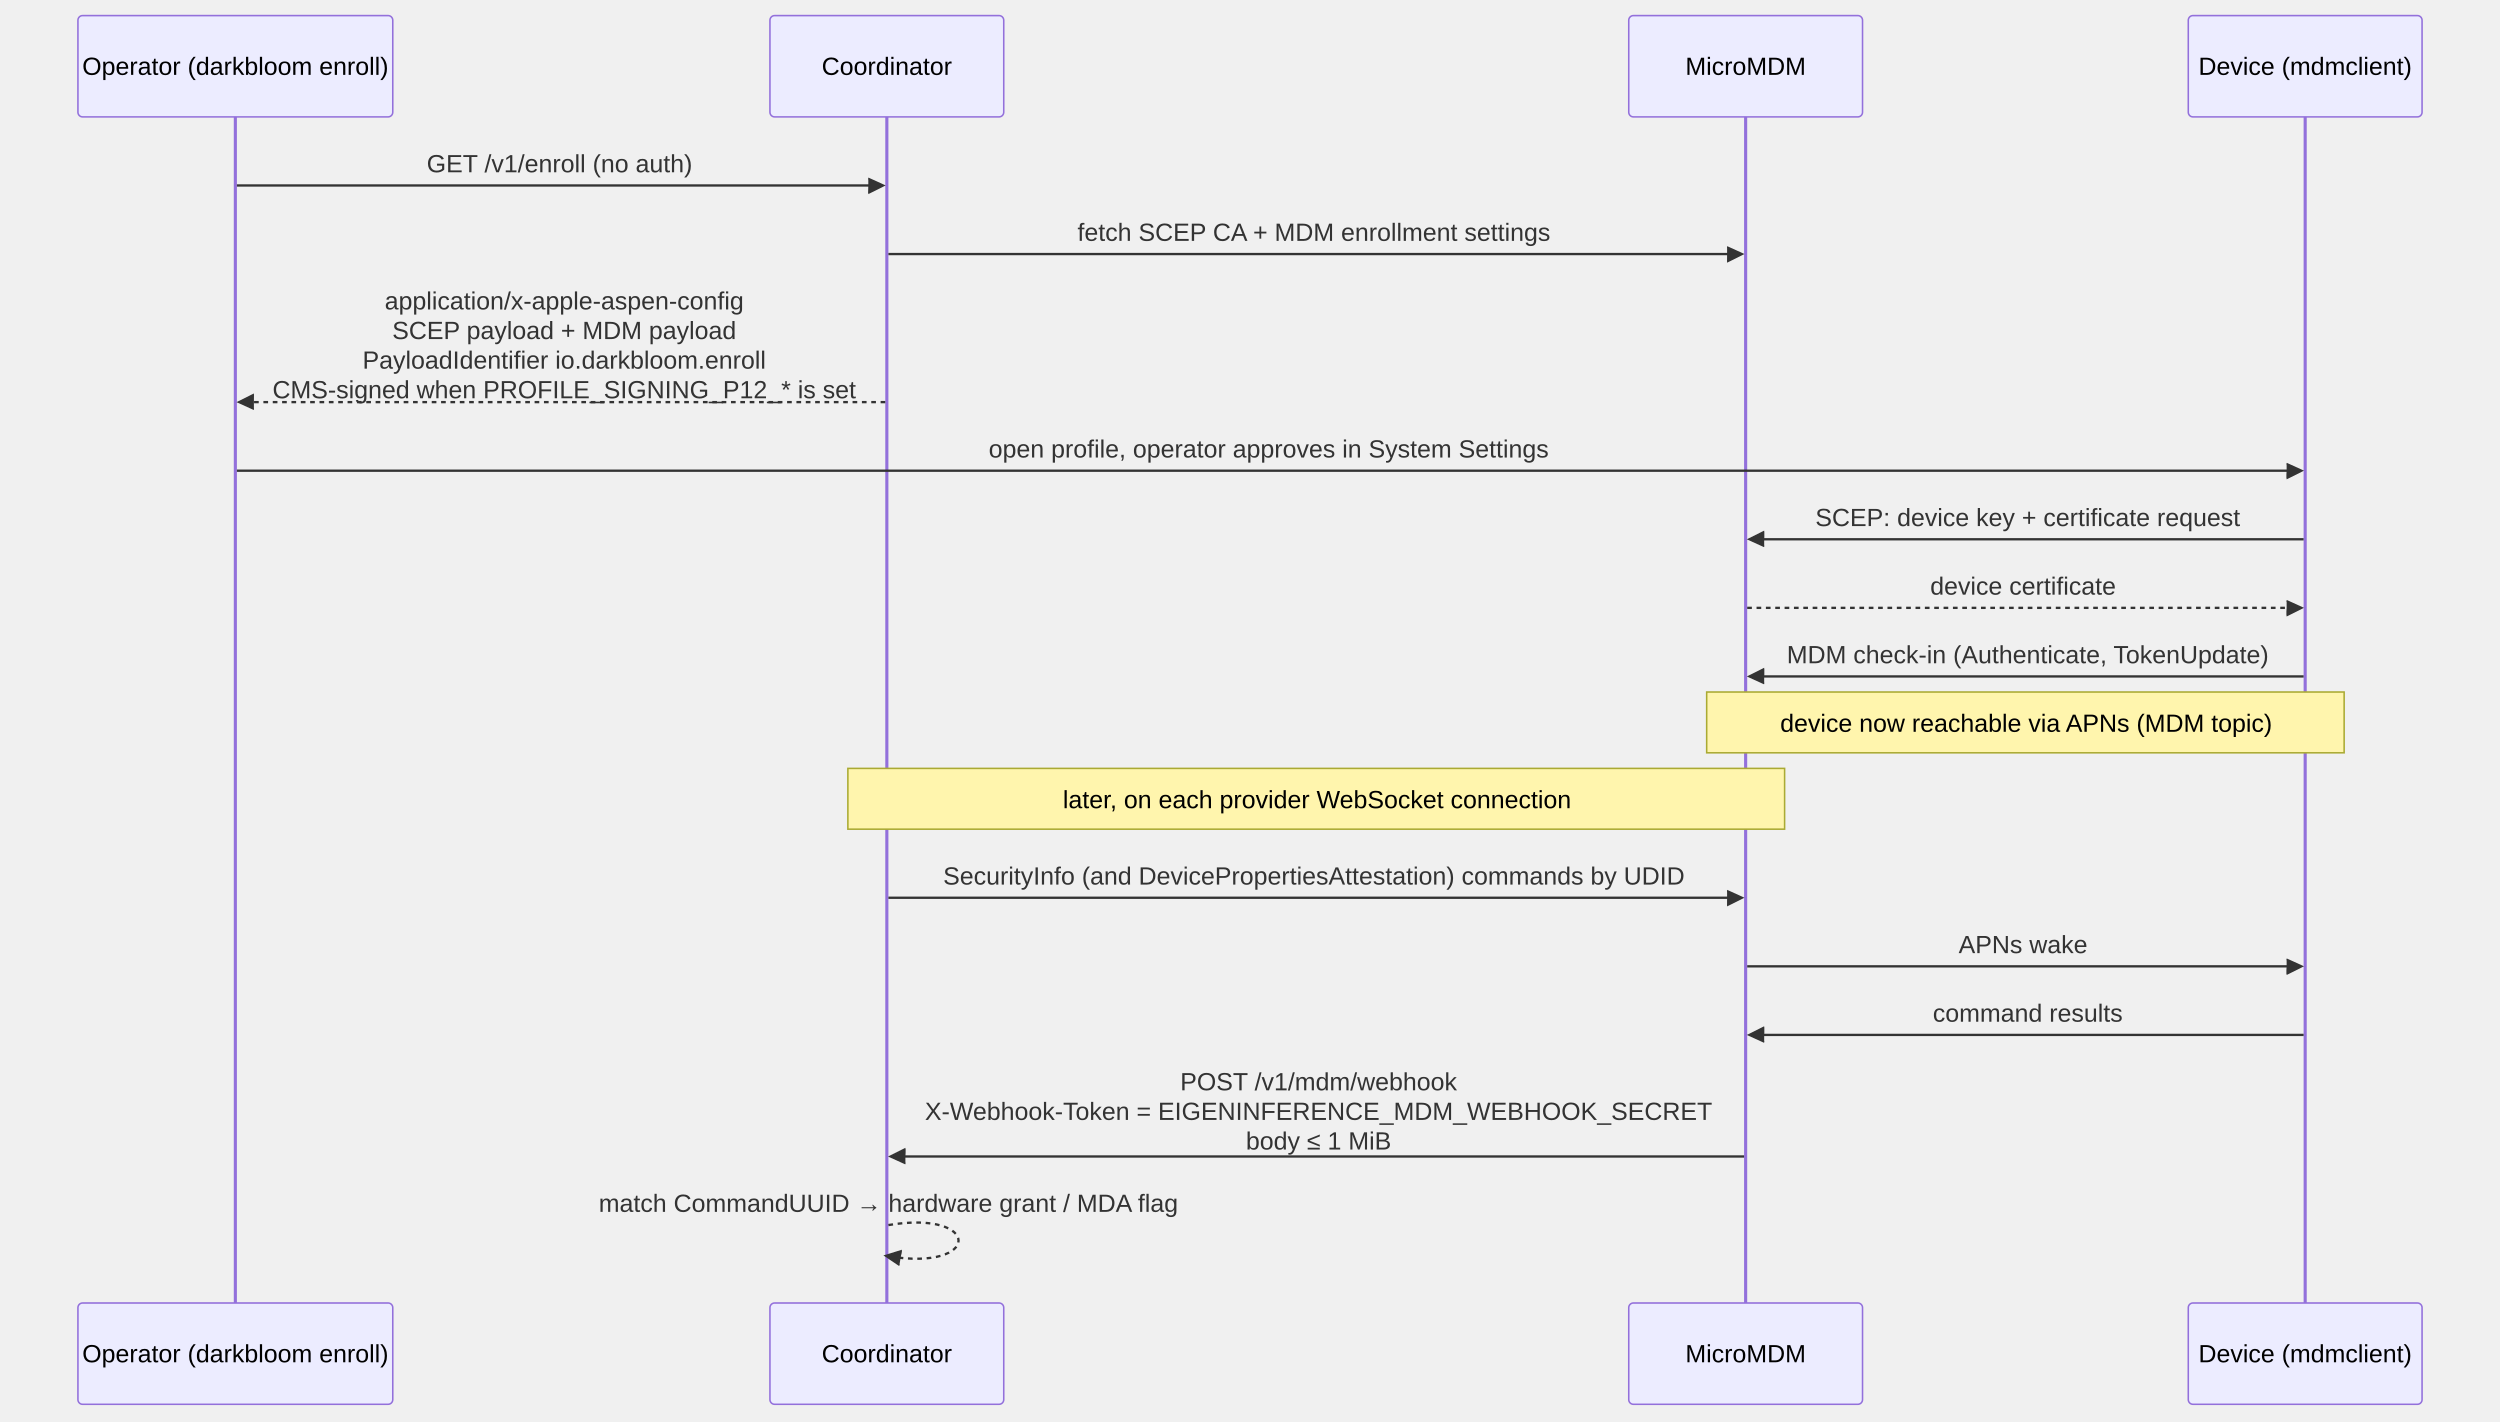
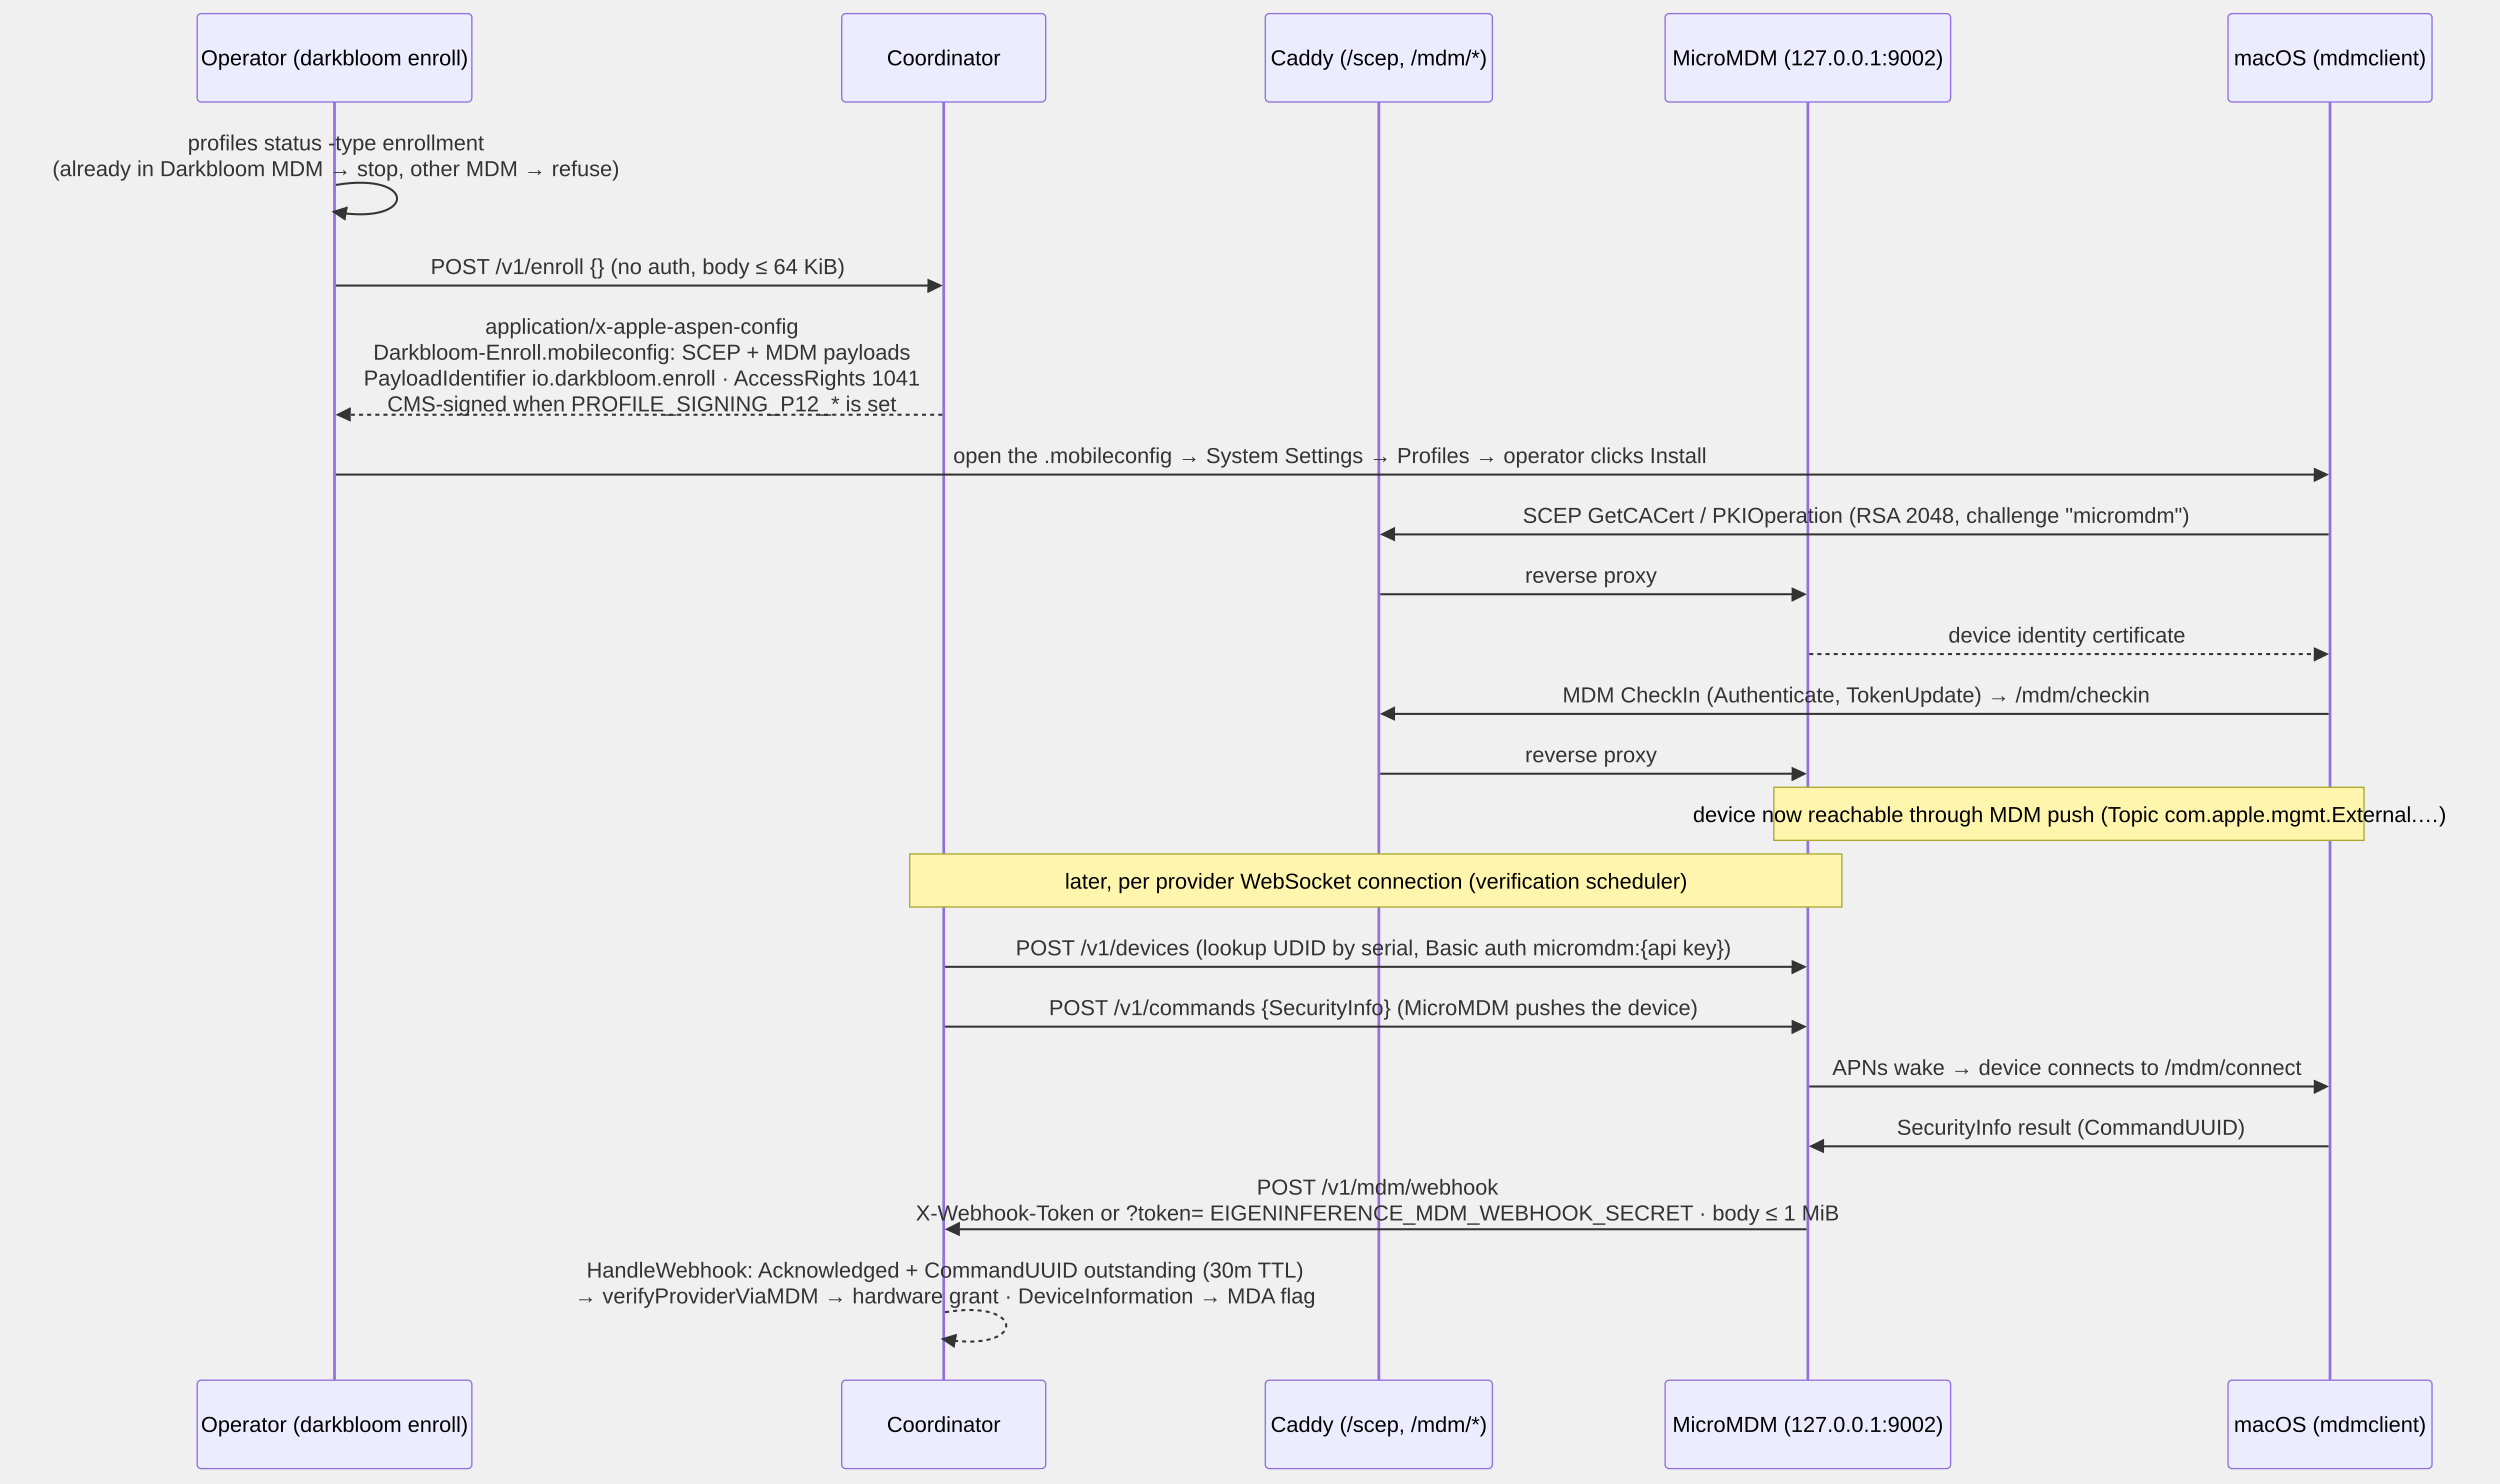
- <svg xmlns="http://www.w3.org/2000/svg" id="my-svg" width="100%" style="max-width: 1604px; background-color: white;" viewBox="-50 -10 1604 912" role="graphics-document document" aria-roledescription="sequence">
+ <svg xmlns="http://www.w3.org/2000/svg" id="my-svg" width="100%" style="max-width: 1838.5px; background-color: white;" viewBox="-145 -10 1838.5 1091" role="graphics-document document" aria-roledescription="sequence">
  <g>
-     <rect x="1354" y="826" fill="#eaeaea" stroke="#666" width="150" height="65" name="D" rx="3" ry="3" class="actor actor-bottom" />
-     <text x="1429" y="858.5" dominant-baseline="central" alignment-baseline="central" class="actor actor-box" style="text-anchor: middle; font-size: 16px; font-weight: 400;">
-       <tspan x="1429" dy="0">Device (mdmclient)</tspan>
+     <rect x="1493.5" y="1005" fill="#eaeaea" stroke="#666" width="150" height="65" name="D" rx="3" ry="3" class="actor actor-bottom" />
+     <text x="1568.5" y="1037.5" dominant-baseline="central" alignment-baseline="central" class="actor actor-box" style="text-anchor: middle; font-size: 16px; font-weight: 400;">
+       <tspan x="1568.5" dy="0">macOS (mdmclient)</tspan>
    </text>
  </g>
  <g>
-     <rect x="995" y="826" fill="#eaeaea" stroke="#666" width="150" height="65" name="M" rx="3" ry="3" class="actor actor-bottom" />
-     <text x="1070" y="858.5" dominant-baseline="central" alignment-baseline="central" class="actor actor-box" style="text-anchor: middle; font-size: 16px; font-weight: 400;">
-       <tspan x="1070" dy="0">MicroMDM</tspan>
+     <rect x="1079.5" y="1005" fill="#eaeaea" stroke="#666" width="210" height="65" name="M" rx="3" ry="3" class="actor actor-bottom" />
+     <text x="1184.5" y="1037.5" dominant-baseline="central" alignment-baseline="central" class="actor actor-box" style="text-anchor: middle; font-size: 16px; font-weight: 400;">
+       <tspan x="1184.5" dy="0">MicroMDM (127.0.0.1:9002)</tspan>
    </text>
  </g>
  <g>
-     <rect x="444" y="826" fill="#eaeaea" stroke="#666" width="150" height="65" name="K" rx="3" ry="3" class="actor actor-bottom" />
-     <text x="519" y="858.5" dominant-baseline="central" alignment-baseline="central" class="actor actor-box" style="text-anchor: middle; font-size: 16px; font-weight: 400;">
-       <tspan x="519" dy="0">Coordinator</tspan>
+     <rect x="785.5" y="1005" fill="#eaeaea" stroke="#666" width="167" height="65" name="X" rx="3" ry="3" class="actor actor-bottom" />
+     <text x="869" y="1037.5" dominant-baseline="central" alignment-baseline="central" class="actor actor-box" style="text-anchor: middle; font-size: 16px; font-weight: 400;">
+       <tspan x="869" dy="0">Caddy (/scep, /mdm/*)</tspan>
    </text>
  </g>
  <g>
-     <rect x="0" y="826" fill="#eaeaea" stroke="#666" width="202" height="65" name="O" rx="3" ry="3" class="actor actor-bottom" />
-     <text x="101" y="858.5" dominant-baseline="central" alignment-baseline="central" class="actor actor-box" style="text-anchor: middle; font-size: 16px; font-weight: 400;">
+     <rect x="474" y="1005" fill="#eaeaea" stroke="#666" width="150" height="65" name="K" rx="3" ry="3" class="actor actor-bottom" />
+     <text x="549" y="1037.5" dominant-baseline="central" alignment-baseline="central" class="actor actor-box" style="text-anchor: middle; font-size: 16px; font-weight: 400;">
+       <tspan x="549" dy="0">Coordinator</tspan>
+     </text>
+   </g>
+   <g>
+     <rect x="0" y="1005" fill="#eaeaea" stroke="#666" width="202" height="65" name="O" rx="3" ry="3" class="actor actor-bottom" />
+     <text x="101" y="1037.5" dominant-baseline="central" alignment-baseline="central" class="actor actor-box" style="text-anchor: middle; font-size: 16px; font-weight: 400;">
      <tspan x="101" dy="0">Operator (darkbloom enroll)</tspan>
    </text>
  </g>
  <g>
-     <line id="actor3" x1="1429" y1="65" x2="1429" y2="826" class="actor-line 200" stroke-width="0.5px" stroke="#999" name="D" data-et="life-line" data-id="D" />
-     <g id="root-3" data-et="participant" data-type="participant" data-id="D">
-       <rect x="1354" y="0" fill="#eaeaea" stroke="#666" width="150" height="65" name="D" rx="3" ry="3" class="actor actor-top" />
-       <text x="1429" y="32.5" dominant-baseline="central" alignment-baseline="central" class="actor actor-box" style="text-anchor: middle; font-size: 16px; font-weight: 400;">
-         <tspan x="1429" dy="0">Device (mdmclient)</tspan>
+     <line id="actor4" x1="1568.5" y1="65" x2="1568.5" y2="1005" class="actor-line 200" stroke-width="0.5px" stroke="#999" name="D" data-et="life-line" data-id="D" />
+     <g id="root-4" data-et="participant" data-type="participant" data-id="D">
+       <rect x="1493.5" y="0" fill="#eaeaea" stroke="#666" width="150" height="65" name="D" rx="3" ry="3" class="actor actor-top" />
+       <text x="1568.5" y="32.5" dominant-baseline="central" alignment-baseline="central" class="actor actor-box" style="text-anchor: middle; font-size: 16px; font-weight: 400;">
+         <tspan x="1568.5" dy="0">macOS (mdmclient)</tspan>
      </text>
    </g>
  </g>
  <g>
-     <line id="actor2" x1="1070" y1="65" x2="1070" y2="826" class="actor-line 200" stroke-width="0.5px" stroke="#999" name="M" data-et="life-line" data-id="M" />
-     <g id="root-2" data-et="participant" data-type="participant" data-id="M">
-       <rect x="995" y="0" fill="#eaeaea" stroke="#666" width="150" height="65" name="M" rx="3" ry="3" class="actor actor-top" />
-       <text x="1070" y="32.5" dominant-baseline="central" alignment-baseline="central" class="actor actor-box" style="text-anchor: middle; font-size: 16px; font-weight: 400;">
-         <tspan x="1070" dy="0">MicroMDM</tspan>
+     <line id="actor3" x1="1184.5" y1="65" x2="1184.5" y2="1005" class="actor-line 200" stroke-width="0.5px" stroke="#999" name="M" data-et="life-line" data-id="M" />
+     <g id="root-3" data-et="participant" data-type="participant" data-id="M">
+       <rect x="1079.5" y="0" fill="#eaeaea" stroke="#666" width="210" height="65" name="M" rx="3" ry="3" class="actor actor-top" />
+       <text x="1184.5" y="32.5" dominant-baseline="central" alignment-baseline="central" class="actor actor-box" style="text-anchor: middle; font-size: 16px; font-weight: 400;">
+         <tspan x="1184.5" dy="0">MicroMDM (127.0.0.1:9002)</tspan>
      </text>
    </g>
  </g>
  <g>
-     <line id="actor1" x1="519" y1="65" x2="519" y2="826" class="actor-line 200" stroke-width="0.5px" stroke="#999" name="K" data-et="life-line" data-id="K" />
-     <g id="root-1" data-et="participant" data-type="participant" data-id="K">
-       <rect x="444" y="0" fill="#eaeaea" stroke="#666" width="150" height="65" name="K" rx="3" ry="3" class="actor actor-top" />
-       <text x="519" y="32.5" dominant-baseline="central" alignment-baseline="central" class="actor actor-box" style="text-anchor: middle; font-size: 16px; font-weight: 400;">
-         <tspan x="519" dy="0">Coordinator</tspan>
+     <line id="actor2" x1="869" y1="65" x2="869" y2="1005" class="actor-line 200" stroke-width="0.5px" stroke="#999" name="X" data-et="life-line" data-id="X" />
+     <g id="root-2" data-et="participant" data-type="participant" data-id="X">
+       <rect x="785.5" y="0" fill="#eaeaea" stroke="#666" width="167" height="65" name="X" rx="3" ry="3" class="actor actor-top" />
+       <text x="869" y="32.5" dominant-baseline="central" alignment-baseline="central" class="actor actor-box" style="text-anchor: middle; font-size: 16px; font-weight: 400;">
+         <tspan x="869" dy="0">Caddy (/scep, /mdm/*)</tspan>
      </text>
    </g>
  </g>
  <g>
-     <line id="actor0" x1="101" y1="65" x2="101" y2="826" class="actor-line 200" stroke-width="0.5px" stroke="#999" name="O" data-et="life-line" data-id="O" />
+     <line id="actor1" x1="549" y1="65" x2="549" y2="1005" class="actor-line 200" stroke-width="0.5px" stroke="#999" name="K" data-et="life-line" data-id="K" />
+     <g id="root-1" data-et="participant" data-type="participant" data-id="K">
+       <rect x="474" y="0" fill="#eaeaea" stroke="#666" width="150" height="65" name="K" rx="3" ry="3" class="actor actor-top" />
+       <text x="549" y="32.5" dominant-baseline="central" alignment-baseline="central" class="actor actor-box" style="text-anchor: middle; font-size: 16px; font-weight: 400;">
+         <tspan x="549" dy="0">Coordinator</tspan>
+       </text>
+     </g>
+   </g>
+   <g>
+     <line id="actor0" x1="101" y1="65" x2="101" y2="1005" class="actor-line 200" stroke-width="0.5px" stroke="#999" name="O" data-et="life-line" data-id="O" />
    <g id="root-0" data-et="participant" data-type="participant" data-id="O">
      <rect x="0" y="0" fill="#eaeaea" stroke="#666" width="202" height="65" name="O" rx="3" ry="3" class="actor actor-top" />
      <text x="101" y="32.5" dominant-baseline="central" alignment-baseline="central" class="actor actor-box" style="text-anchor: middle; font-size: 16px; font-weight: 400;">
        <tspan x="101" dy="0">Operator (darkbloom enroll)</tspan>
      </text>
    </g>
  </g>
  <style>#my-svg{font-family:"trebuchet ms",verdana,arial,sans-serif;font-size:16px;fill:#333;}@keyframes edge-animation-frame{from{stroke-dashoffset:0;}}@keyframes dash{to{stroke-dashoffset:0;}}#my-svg .edge-animation-slow{stroke-dasharray:9,5!important;stroke-dashoffset:900;animation:dash 50s linear infinite;stroke-linecap:round;}#my-svg .edge-animation-fast{stroke-dasharray:9,5!important;stroke-dashoffset:900;animation:dash 20s linear infinite;stroke-linecap:round;}#my-svg .error-icon{fill:#552222;}#my-svg .error-text{fill:#552222;stroke:#552222;}#my-svg .edge-thickness-normal{stroke-width:1px;}#my-svg .edge-thickness-thick{stroke-width:3.5px;}#my-svg .edge-pattern-solid{stroke-dasharray:0;}#my-svg .edge-thickness-invisible{stroke-width:0;fill:none;}#my-svg .edge-pattern-dashed{stroke-dasharray:3;}#my-svg .edge-pattern-dotted{stroke-dasharray:2;}#my-svg .marker{fill:#333333;stroke:#333333;}#my-svg .marker.cross{stroke:#333333;}#my-svg svg{font-family:"trebuchet ms",verdana,arial,sans-serif;font-size:16px;}#my-svg p{margin:0;}#my-svg .actor{stroke:#9370DB;fill:#ECECFF;stroke-width:1;}#my-svg rect.actor.outer-path[data-look="neo"]{filter:drop-shadow(1px 2px 2px rgba(185, 185, 185, 1));}#my-svg rect.note[data-look="neo"]{stroke:#aaaa33;fill:#fff5ad;filter:drop-shadow(1px 2px 2px rgba(185, 185, 185, 1));}#my-svg text.actor&gt;tspan{fill:black;stroke:none;}#my-svg .actor-line{stroke:#9370DB;}#my-svg .innerArc{stroke-width:1.5;stroke-dasharray:none;}#my-svg .messageLine0{stroke-width:1.5;stroke-dasharray:none;stroke:#333;}#my-svg .messageLine1{stroke-width:1.5;stroke-dasharray:2,2;stroke:#333;}#my-svg [id$="-arrowhead"] path{fill:#333;stroke:#333;}#my-svg .sequenceNumber{fill:white;}#my-svg [id$="-sequencenumber"]{fill:#333;}#my-svg [id$="-crosshead"] path{fill:#333;stroke:#333;}#my-svg .messageText{fill:#333;stroke:none;}#my-svg .labelBox{stroke:#9370DB;fill:#ECECFF;filter:none;}#my-svg .labelText,#my-svg .labelText&gt;tspan{fill:black;stroke:none;}#my-svg .loopText,#my-svg .loopText&gt;tspan{fill:black;stroke:none;}#my-svg .sectionTitle,#my-svg .sectionTitle&gt;tspan{fill:black;stroke:none;}#my-svg .loopLine{stroke-width:2px;stroke-dasharray:2,2;stroke:#9370DB;fill:#9370DB;}#my-svg .note{stroke:#aaaa33;fill:#fff5ad;}#my-svg .noteText,#my-svg .noteText&gt;tspan{fill:black;stroke:none;font-weight:normal;}#my-svg .activation0{fill:#f4f4f4;stroke:#666;}#my-svg .activation1{fill:#f4f4f4;stroke:#666;}#my-svg .activation2{fill:#f4f4f4;stroke:#666;}#my-svg .actorPopupMenu{position:absolute;}#my-svg .actorPopupMenuPanel{position:absolute;fill:#ECECFF;box-shadow:0px 8px 16px 0px rgba(0,0,0,0.2);filter:drop-shadow(3px 5px 2px rgb(0 0 0 / 0.4));}#my-svg .actor-man circle,#my-svg line{fill:#ECECFF;stroke-width:2px;}#my-svg g rect.rect{filter:drop-shadow(1px 2px 2px rgba(185, 185, 185, 1));stroke:#9370DB;}#my-svg .node .neo-node{stroke:#9370DB;}#my-svg [data-look="neo"].node rect,#my-svg [data-look="neo"].cluster rect,#my-svg [data-look="neo"].node polygon{stroke:#9370DB;filter:drop-shadow(1px 2px 2px rgba(185, 185, 185, 1));}#my-svg [data-look="neo"].node path{stroke:#9370DB;stroke-width:1px;}#my-svg [data-look="neo"].node .outer-path{filter:drop-shadow(1px 2px 2px rgba(185, 185, 185, 1));}#my-svg [data-look="neo"].node .neo-line path{stroke:#9370DB;filter:none;}#my-svg [data-look="neo"].node circle{stroke:#9370DB;filter:drop-shadow(1px 2px 2px rgba(185, 185, 185, 1));}#my-svg [data-look="neo"].node circle .state-start{fill:#000000;}#my-svg [data-look="neo"].icon-shape .icon{fill:#9370DB;filter:drop-shadow(1px 2px 2px rgba(185, 185, 185, 1));}#my-svg [data-look="neo"].icon-shape .icon-neo path{stroke:#9370DB;filter:drop-shadow(1px 2px 2px rgba(185, 185, 185, 1));}#my-svg :root{--mermaid-font-family:"trebuchet ms",verdana,arial,sans-serif;}</style>
  <g />
  <defs>
    <symbol id="my-svg-computer" width="24" height="24">
      <path transform="scale(.5)" d="M2 2v13h20v-13h-20zm18 11h-16v-9h16v9zm-10.228 6l.466-1h3.524l.467 1h-4.457zm14.228 3h-24l2-6h2.104l-1.33 4h18.45l-1.297-4h2.073l2 6zm-5-10h-14v-7h14v7z" />
    </symbol>
  </defs>
  <defs>
    <symbol id="my-svg-database" fill-rule="evenodd" clip-rule="evenodd">
      <path transform="scale(.5)" d="M12.258.001l.256.004.255.005.253.008.251.01.249.012.247.015.246.016.242.019.241.02.239.023.236.024.233.027.231.028.229.031.225.032.223.034.22.036.217.038.214.04.211.041.208.043.205.045.201.046.198.048.194.05.191.051.187.053.183.054.18.056.175.057.172.059.168.06.163.061.16.063.155.064.15.066.074.033.073.033.071.034.07.034.069.035.068.035.067.035.066.035.064.036.064.036.062.036.06.036.06.037.058.037.058.037.055.038.055.038.053.038.052.038.051.039.05.039.048.039.047.039.045.04.044.04.043.04.041.04.04.041.039.041.037.041.036.041.034.041.033.042.032.042.03.042.029.042.027.042.026.043.024.043.023.043.021.043.02.043.018.044.017.043.015.044.013.044.012.044.011.045.009.044.007.045.006.045.004.045.002.045.001.045v17l-.001.045-.002.045-.004.045-.006.045-.007.045-.009.044-.011.045-.012.044-.013.044-.015.044-.017.043-.018.044-.02.043-.021.043-.023.043-.024.043-.026.043-.027.042-.029.042-.03.042-.032.042-.033.042-.034.041-.036.041-.037.041-.039.041-.04.041-.041.04-.043.04-.044.04-.045.04-.047.039-.048.039-.05.039-.051.039-.052.038-.053.038-.055.038-.055.038-.058.037-.058.037-.06.037-.06.036-.062.036-.064.036-.064.036-.066.035-.067.035-.068.035-.069.035-.07.034-.071.034-.073.033-.074.033-.15.066-.155.064-.16.063-.163.061-.168.06-.172.059-.175.057-.18.056-.183.054-.187.053-.191.051-.194.05-.198.048-.201.046-.205.045-.208.043-.211.041-.214.04-.217.038-.22.036-.223.034-.225.032-.229.031-.231.028-.233.027-.236.024-.239.023-.241.02-.242.019-.246.016-.247.015-.249.012-.251.01-.253.008-.255.005-.256.004-.258.001-.258-.001-.256-.004-.255-.005-.253-.008-.251-.01-.249-.012-.247-.015-.245-.016-.243-.019-.241-.02-.238-.023-.236-.024-.234-.027-.231-.028-.228-.031-.226-.032-.223-.034-.22-.036-.217-.038-.214-.04-.211-.041-.208-.043-.204-.045-.201-.046-.198-.048-.195-.05-.19-.051-.187-.053-.184-.054-.179-.056-.176-.057-.172-.059-.167-.06-.164-.061-.159-.063-.155-.064-.151-.066-.074-.033-.072-.033-.072-.034-.07-.034-.069-.035-.068-.035-.067-.035-.066-.035-.064-.036-.063-.036-.062-.036-.061-.036-.06-.037-.058-.037-.057-.037-.056-.038-.055-.038-.053-.038-.052-.038-.051-.039-.049-.039-.049-.039-.046-.039-.046-.04-.044-.04-.043-.04-.041-.04-.04-.041-.039-.041-.037-.041-.036-.041-.034-.041-.033-.042-.032-.042-.03-.042-.029-.042-.027-.042-.026-.043-.024-.043-.023-.043-.021-.043-.02-.043-.018-.044-.017-.043-.015-.044-.013-.044-.012-.044-.011-.045-.009-.044-.007-.045-.006-.045-.004-.045-.002-.045-.001-.045v-17l.001-.045.002-.045.004-.045.006-.045.007-.045.009-.044.011-.045.012-.044.013-.044.015-.044.017-.043.018-.044.02-.043.021-.043.023-.043.024-.043.026-.043.027-.042.029-.042.03-.042.032-.042.033-.042.034-.041.036-.041.037-.041.039-.041.04-.041.041-.04.043-.04.044-.04.046-.04.046-.039.049-.039.049-.039.051-.039.052-.038.053-.038.055-.038.056-.038.057-.037.058-.037.06-.037.061-.036.062-.036.063-.036.064-.036.066-.035.067-.035.068-.035.069-.035.07-.034.072-.034.072-.033.074-.033.151-.066.155-.064.159-.063.164-.061.167-.06.172-.059.176-.057.179-.056.184-.054.187-.053.19-.051.195-.05.198-.048.201-.046.204-.045.208-.043.211-.041.214-.04.217-.038.22-.036.223-.034.226-.032.228-.031.231-.028.234-.027.236-.024.238-.023.241-.02.243-.019.245-.016.247-.015.249-.012.251-.01.253-.008.255-.005.256-.004.258-.001.258.001zm-9.258 20.499v.01l.001.021.003.021.004.022.005.021.006.022.007.022.009.023.01.022.011.023.012.023.013.023.015.023.016.024.017.023.018.024.019.024.021.024.022.025.023.024.024.025.052.049.056.05.061.051.066.051.07.051.075.051.079.052.084.052.088.052.092.052.097.052.102.051.105.052.11.052.114.051.119.051.123.051.127.05.131.05.135.05.139.048.144.049.147.047.152.047.155.047.16.045.163.045.167.043.171.043.176.041.178.041.183.039.187.039.19.037.194.035.197.035.202.033.204.031.209.03.212.029.216.027.219.025.222.024.226.021.23.02.233.018.236.016.24.015.243.012.246.01.249.008.253.005.256.004.259.001.26-.001.257-.004.254-.005.25-.008.247-.011.244-.012.241-.014.237-.016.233-.018.231-.021.226-.021.224-.024.22-.026.216-.027.212-.028.21-.031.205-.031.202-.034.198-.034.194-.036.191-.037.187-.039.183-.04.179-.04.175-.042.172-.043.168-.044.163-.045.16-.046.155-.046.152-.047.148-.048.143-.049.139-.049.136-.05.131-.05.126-.05.123-.051.118-.052.114-.051.11-.052.106-.052.101-.052.096-.052.092-.052.088-.053.083-.051.079-.052.074-.052.07-.051.065-.051.06-.051.056-.05.051-.05.023-.024.023-.025.021-.024.02-.024.019-.024.018-.024.017-.024.015-.023.014-.024.013-.023.012-.023.01-.023.01-.022.008-.022.006-.022.006-.022.004-.022.004-.021.001-.021.001-.021v-4.127l-.077.055-.08.053-.083.054-.085.053-.087.052-.09.052-.093.051-.095.05-.097.05-.1.049-.102.049-.105.048-.106.047-.109.047-.111.046-.114.045-.115.045-.118.044-.12.043-.122.042-.124.042-.126.041-.128.04-.13.04-.132.038-.134.038-.135.037-.138.037-.139.035-.142.035-.143.034-.144.033-.147.032-.148.031-.15.03-.151.03-.153.029-.154.027-.156.027-.158.026-.159.025-.161.024-.162.023-.163.022-.165.021-.166.02-.167.019-.169.018-.169.017-.171.016-.173.015-.173.014-.175.013-.175.012-.177.011-.178.01-.179.008-.179.008-.181.006-.182.005-.182.004-.184.003-.184.002h-.37l-.184-.002-.184-.003-.182-.004-.182-.005-.181-.006-.179-.008-.179-.008-.178-.01-.176-.011-.176-.012-.175-.013-.173-.014-.172-.015-.171-.016-.17-.017-.169-.018-.167-.019-.166-.02-.165-.021-.163-.022-.162-.023-.161-.024-.159-.025-.157-.026-.156-.027-.155-.027-.153-.029-.151-.03-.15-.03-.148-.031-.146-.032-.145-.033-.143-.034-.141-.035-.14-.035-.137-.037-.136-.037-.134-.038-.132-.038-.13-.04-.128-.04-.126-.041-.124-.042-.122-.042-.12-.044-.117-.043-.116-.045-.113-.045-.112-.046-.109-.047-.106-.047-.105-.048-.102-.049-.1-.049-.097-.05-.095-.05-.093-.052-.09-.051-.087-.052-.085-.053-.083-.054-.08-.054-.077-.054v4.127zm0-5.654v.011l.001.021.003.021.004.021.005.022.006.022.007.022.009.022.01.022.011.023.012.023.013.023.015.024.016.023.017.024.018.024.019.024.021.024.022.024.023.025.024.024.052.05.056.05.061.05.066.051.07.051.075.052.079.051.084.052.088.052.092.052.097.052.102.052.105.052.11.051.114.051.119.052.123.05.127.051.131.05.135.049.139.049.144.048.147.048.152.047.155.046.16.045.163.045.167.044.171.042.176.042.178.04.183.04.187.038.19.037.194.036.197.034.202.033.204.032.209.03.212.028.216.027.219.025.222.024.226.022.23.02.233.018.236.016.24.014.243.012.246.01.249.008.253.006.256.003.259.001.26-.001.257-.003.254-.006.25-.008.247-.01.244-.012.241-.015.237-.016.233-.018.231-.02.226-.022.224-.024.22-.025.216-.027.212-.029.21-.03.205-.032.202-.033.198-.035.194-.036.191-.037.187-.039.183-.039.179-.041.175-.042.172-.043.168-.044.163-.045.16-.045.155-.047.152-.047.148-.048.143-.048.139-.05.136-.049.131-.05.126-.051.123-.051.118-.051.114-.052.11-.052.106-.052.101-.052.096-.052.092-.052.088-.052.083-.052.079-.052.074-.051.07-.052.065-.051.06-.05.056-.051.051-.049.023-.025.023-.024.021-.025.02-.024.019-.024.018-.024.017-.024.015-.023.014-.023.013-.024.012-.022.01-.023.01-.023.008-.022.006-.022.006-.022.004-.021.004-.022.001-.021.001-.021v-4.139l-.077.054-.08.054-.083.054-.085.052-.087.053-.09.051-.093.051-.095.051-.097.05-.1.049-.102.049-.105.048-.106.047-.109.047-.111.046-.114.045-.115.044-.118.044-.12.044-.122.042-.124.042-.126.041-.128.04-.13.039-.132.039-.134.038-.135.037-.138.036-.139.036-.142.035-.143.033-.144.033-.147.033-.148.031-.15.03-.151.03-.153.028-.154.028-.156.027-.158.026-.159.025-.161.024-.162.023-.163.022-.165.021-.166.02-.167.019-.169.018-.169.017-.171.016-.173.015-.173.014-.175.013-.175.012-.177.011-.178.009-.179.009-.179.007-.181.007-.182.005-.182.004-.184.003-.184.002h-.37l-.184-.002-.184-.003-.182-.004-.182-.005-.181-.007-.179-.007-.179-.009-.178-.009-.176-.011-.176-.012-.175-.013-.173-.014-.172-.015-.171-.016-.17-.017-.169-.018-.167-.019-.166-.02-.165-.021-.163-.022-.162-.023-.161-.024-.159-.025-.157-.026-.156-.027-.155-.028-.153-.028-.151-.03-.15-.03-.148-.031-.146-.033-.145-.033-.143-.033-.141-.035-.14-.036-.137-.036-.136-.037-.134-.038-.132-.039-.13-.039-.128-.04-.126-.041-.124-.042-.122-.043-.12-.043-.117-.044-.116-.044-.113-.046-.112-.046-.109-.046-.106-.047-.105-.048-.102-.049-.1-.049-.097-.05-.095-.051-.093-.051-.09-.051-.087-.053-.085-.052-.083-.054-.08-.054-.077-.054v4.139zm0-5.666v.011l.001.02.003.022.004.021.005.022.006.021.007.022.009.023.01.022.011.023.012.023.013.023.015.023.016.024.017.024.018.023.019.024.021.025.022.024.023.024.024.025.052.05.056.05.061.05.066.051.07.051.075.052.079.051.084.052.088.052.092.052.097.052.102.052.105.051.11.052.114.051.119.051.123.051.127.05.131.05.135.05.139.049.144.048.147.048.152.047.155.046.16.045.163.045.167.043.171.043.176.042.178.04.183.04.187.038.19.037.194.036.197.034.202.033.204.032.209.03.212.028.216.027.219.025.222.024.226.021.23.02.233.018.236.017.24.014.243.012.246.01.249.008.253.006.256.003.259.001.26-.001.257-.003.254-.006.25-.008.247-.01.244-.013.241-.014.237-.016.233-.018.231-.02.226-.022.224-.024.22-.025.216-.027.212-.029.21-.03.205-.032.202-.033.198-.035.194-.036.191-.037.187-.039.183-.039.179-.041.175-.042.172-.043.168-.044.163-.045.16-.045.155-.047.152-.047.148-.048.143-.049.139-.049.136-.049.131-.051.126-.05.123-.051.118-.052.114-.051.11-.052.106-.052.101-.052.096-.052.092-.052.088-.052.083-.052.079-.052.074-.052.07-.051.065-.051.06-.051.056-.05.051-.049.023-.025.023-.025.021-.024.02-.024.019-.024.018-.024.017-.024.015-.023.014-.024.013-.023.012-.023.01-.022.01-.023.008-.022.006-.022.006-.022.004-.022.004-.021.001-.021.001-.021v-4.153l-.077.054-.08.054-.083.053-.085.053-.087.053-.09.051-.093.051-.095.051-.097.05-.1.049-.102.048-.105.048-.106.048-.109.046-.111.046-.114.046-.115.044-.118.044-.12.043-.122.043-.124.042-.126.041-.128.04-.13.039-.132.039-.134.038-.135.037-.138.036-.139.036-.142.034-.143.034-.144.033-.147.032-.148.032-.15.03-.151.03-.153.028-.154.028-.156.027-.158.026-.159.024-.161.024-.162.023-.163.023-.165.021-.166.02-.167.019-.169.018-.169.017-.171.016-.173.015-.173.014-.175.013-.175.012-.177.01-.178.01-.179.009-.179.007-.181.006-.182.006-.182.004-.184.003-.184.001-.185.001-.185-.001-.184-.001-.184-.003-.182-.004-.182-.006-.181-.006-.179-.007-.179-.009-.178-.01-.176-.01-.176-.012-.175-.013-.173-.014-.172-.015-.171-.016-.17-.017-.169-.018-.167-.019-.166-.02-.165-.021-.163-.023-.162-.023-.161-.024-.159-.024-.157-.026-.156-.027-.155-.028-.153-.028-.151-.03-.15-.03-.148-.032-.146-.032-.145-.033-.143-.034-.141-.034-.14-.036-.137-.036-.136-.037-.134-.038-.132-.039-.13-.039-.128-.041-.126-.041-.124-.041-.122-.043-.12-.043-.117-.044-.116-.044-.113-.046-.112-.046-.109-.046-.106-.048-.105-.048-.102-.048-.1-.05-.097-.049-.095-.051-.093-.051-.09-.052-.087-.052-.085-.053-.083-.053-.08-.054-.077-.054v4.153zm8.74-8.179l-.257.004-.254.005-.25.008-.247.011-.244.012-.241.014-.237.016-.233.018-.231.021-.226.022-.224.023-.22.026-.216.027-.212.028-.21.031-.205.032-.202.033-.198.034-.194.036-.191.038-.187.038-.183.04-.179.041-.175.042-.172.043-.168.043-.163.045-.16.046-.155.046-.152.048-.148.048-.143.048-.139.049-.136.05-.131.05-.126.051-.123.051-.118.051-.114.052-.11.052-.106.052-.101.052-.096.052-.092.052-.088.052-.083.052-.079.052-.074.051-.07.052-.065.051-.06.05-.056.05-.051.05-.023.025-.023.024-.021.024-.02.025-.019.024-.018.024-.017.023-.015.024-.014.023-.013.023-.012.023-.01.023-.01.022-.008.022-.006.023-.006.021-.004.022-.004.021-.001.021-.001.021.001.021.001.021.004.021.004.022.006.021.006.023.008.022.01.022.01.023.012.023.013.023.014.023.015.024.017.023.018.024.019.024.02.025.021.024.023.024.023.025.051.05.056.05.06.05.065.051.07.052.074.051.079.052.083.052.088.052.092.052.096.052.101.052.106.052.11.052.114.052.118.051.123.051.126.051.131.05.136.05.139.049.143.048.148.048.152.048.155.046.16.046.163.045.168.043.172.043.175.042.179.041.183.04.187.038.191.038.194.036.198.034.202.033.205.032.21.031.212.028.216.027.22.026.224.023.226.022.231.021.233.018.237.016.241.014.244.012.247.011.25.008.254.005.257.004.26.001.26-.001.257-.004.254-.005.25-.008.247-.011.244-.012.241-.014.237-.016.233-.018.231-.021.226-.022.224-.023.22-.026.216-.027.212-.028.21-.031.205-.032.202-.033.198-.034.194-.036.191-.038.187-.038.183-.04.179-.041.175-.042.172-.043.168-.043.163-.045.16-.046.155-.046.152-.048.148-.048.143-.048.139-.049.136-.05.131-.05.126-.051.123-.051.118-.051.114-.052.11-.052.106-.052.101-.052.096-.052.092-.052.088-.052.083-.052.079-.052.074-.051.07-.052.065-.051.06-.05.056-.05.051-.05.023-.025.023-.024.021-.024.02-.025.019-.024.018-.024.017-.023.015-.024.014-.023.013-.023.012-.023.01-.023.01-.022.008-.022.006-.023.006-.021.004-.022.004-.021.001-.021.001-.021-.001-.021-.001-.021-.004-.021-.004-.022-.006-.021-.006-.023-.008-.022-.01-.022-.01-.023-.012-.023-.013-.023-.014-.023-.015-.024-.017-.023-.018-.024-.019-.024-.02-.025-.021-.024-.023-.024-.023-.025-.051-.05-.056-.05-.06-.05-.065-.051-.07-.052-.074-.051-.079-.052-.083-.052-.088-.052-.092-.052-.096-.052-.101-.052-.106-.052-.11-.052-.114-.052-.118-.051-.123-.051-.126-.051-.131-.05-.136-.05-.139-.049-.143-.048-.148-.048-.152-.048-.155-.046-.16-.046-.163-.045-.168-.043-.172-.043-.175-.042-.179-.041-.183-.04-.187-.038-.191-.038-.194-.036-.198-.034-.202-.033-.205-.032-.21-.031-.212-.028-.216-.027-.22-.026-.224-.023-.226-.022-.231-.021-.233-.018-.237-.016-.241-.014-.244-.012-.247-.011-.25-.008-.254-.005-.257-.004-.26-.001-.26.001z" />
    </symbol>
  </defs>
  <defs>
    <symbol id="my-svg-clock" width="24" height="24">
      <path transform="scale(.5)" d="M12 2c5.514 0 10 4.486 10 10s-4.486 10-10 10-10-4.486-10-10 4.486-10 10-10zm0-2c-6.627 0-12 5.373-12 12s5.373 12 12 12 12-5.373 12-12-5.373-12-12-12zm5.848 12.459c.202.038.202.333.001.372-1.907.361-6.045 1.111-6.547 1.111-.719 0-1.301-.582-1.301-1.301 0-.512.77-5.447 1.125-7.445.034-.192.312-.181.343.014l.985 6.238 5.394 1.011z" />
    </symbol>
  </defs>
  <defs>
    <marker id="my-svg-arrowhead" refX="7.9" refY="5" markerUnits="userSpaceOnUse" markerWidth="12" markerHeight="12" orient="auto-start-reverse">
      <path d="M -1 0 L 10 5 L 0 10 z" />
    </marker>
  </defs>
  <defs>
    <marker id="my-svg-crosshead" markerWidth="15" markerHeight="8" orient="auto" refX="4" refY="4.5">
      <path fill="none" stroke="#000000" stroke-width="1pt" d="M 1,2 L 6,7 M 6,2 L 1,7" style="stroke-dasharray: 0, 0;" />
    </marker>
  </defs>
  <defs>
    <marker id="my-svg-filled-head" refX="15.5" refY="7" markerWidth="20" markerHeight="28" orient="auto">
      <path d="M 18,7 L9,13 L14,7 L9,1 Z" />
    </marker>
  </defs>
  <defs>
    <marker id="my-svg-sequencenumber" refX="15" refY="15" markerWidth="60" markerHeight="40" orient="auto">
      <circle cx="15" cy="15" r="6" />
    </marker>
  </defs>
  <defs>
    <marker id="my-svg-solidTopArrowHead" refX="7.9" refY="7.25" markerUnits="userSpaceOnUse" markerWidth="12" markerHeight="12" orient="auto-start-reverse">
      <path d="M 0 0 L 10 8 L 0 8 z" />
    </marker>
  </defs>
  <defs>
    <marker id="my-svg-solidBottomArrowHead" refX="7.9" refY="0.75" markerUnits="userSpaceOnUse" markerWidth="12" markerHeight="12" orient="auto-start-reverse">
      <path d="M 0 0 L 10 0 L 0 8 z" />
    </marker>
  </defs>
  <defs>
    <marker id="my-svg-stickTopArrowHead" refX="7.5" refY="7" markerUnits="userSpaceOnUse" markerWidth="12" markerHeight="12" orient="auto-start-reverse">
      <path d="M 0 0 L 7 7" stroke="black" stroke-width="1.5" fill="none" />
    </marker>
  </defs>
  <defs>
    <marker id="my-svg-stickBottomArrowHead" refX="7.5" refY="0" markerUnits="userSpaceOnUse" markerWidth="12" markerHeight="12" orient="auto-start-reverse">
      <path d="M 0 7 L 7 0" stroke="black" stroke-width="1.5" fill="none" />
    </marker>
  </defs>
-   <g data-et="note" data-id="i7">
-     <rect x="1045" y="434" fill="#EDF2AE" stroke="#666" width="409" height="39" class="note" />
-     <text x="1250" y="439" text-anchor="middle" dominant-baseline="middle" alignment-baseline="middle" class="noteText" dy="1em" style="font-size: 16px; font-weight: 400;">
-       <tspan x="1250">device now reachable via APNs (MDM topic)</tspan>
+   <g data-et="note" data-id="i9">
+     <rect x="1159.5" y="569" fill="#EDF2AE" stroke="#666" width="434" height="39" class="note" />
+     <text x="1377" y="574" text-anchor="middle" dominant-baseline="middle" alignment-baseline="middle" class="noteText" dy="1em" style="font-size: 16px; font-weight: 400;">
+       <tspan x="1377">device now reachable through MDM push (Topic com.apple.mgmt.External.…)</tspan>
    </text>
  </g>
-   <g data-et="note" data-id="i8">
-     <rect x="494" y="483" fill="#EDF2AE" stroke="#666" width="601" height="39" class="note" />
-     <text x="795" y="488" text-anchor="middle" dominant-baseline="middle" alignment-baseline="middle" class="noteText" dy="1em" style="font-size: 16px; font-weight: 400;">
-       <tspan x="795">later, on each provider WebSocket connection</tspan>
+   <g data-et="note" data-id="i10">
+     <rect x="524" y="618" fill="#EDF2AE" stroke="#666" width="685.5" height="39" class="note" />
+     <text x="867" y="623" text-anchor="middle" dominant-baseline="middle" alignment-baseline="middle" class="noteText" dy="1em" style="font-size: 16px; font-weight: 400;">
+       <tspan x="867">later, per provider WebSocket connection (verification scheduler)</tspan>
    </text>
  </g>
-   <text x="309" y="80" text-anchor="middle" dominant-baseline="middle" alignment-baseline="middle" class="messageText" dy="1em" style="font-size: 16px; font-weight: 400;">GET /v1/enroll (no auth)</text>
-   <line x1="102" y1="109" x2="515" y2="109" class="messageLine0" data-et="message" data-id="i0" data-from="O" data-to="K" stroke-width="2" stroke="none" marker-end="url(#my-svg-arrowhead)" style="fill: none;" />
-   <text x="793" y="124" text-anchor="middle" dominant-baseline="middle" alignment-baseline="middle" class="messageText" dy="1em" style="font-size: 16px; font-weight: 400;">fetch SCEP CA + MDM enrollment settings</text>
-   <line x1="520" y1="153" x2="1066" y2="153" class="messageLine0" data-et="message" data-id="i1" data-from="K" data-to="M" stroke-width="2" stroke="none" marker-end="url(#my-svg-arrowhead)" style="fill: none;" />
-   <text x="312" y="168" text-anchor="middle" dominant-baseline="middle" alignment-baseline="middle" class="messageText" dy="1em" style="font-size: 16px; font-weight: 400;">application/x-apple-aspen-config</text>
-   <text x="312" y="187" text-anchor="middle" dominant-baseline="middle" alignment-baseline="middle" class="messageText" dy="1em" style="font-size: 16px; font-weight: 400;">SCEP payload + MDM payload</text>
-   <text x="312" y="206" text-anchor="middle" dominant-baseline="middle" alignment-baseline="middle" class="messageText" dy="1em" style="font-size: 16px; font-weight: 400;">PayloadIdentifier io.darkbloom.enroll</text>
-   <text x="312" y="225" text-anchor="middle" dominant-baseline="middle" alignment-baseline="middle" class="messageText" dy="1em" style="font-size: 16px; font-weight: 400;">CMS-signed when PROFILE_SIGNING_P12_* is set</text>
-   <line x1="518" y1="248" x2="105" y2="248" class="messageLine1" data-et="message" data-id="i2" data-from="K" data-to="O" stroke-width="2" stroke="none" marker-end="url(#my-svg-arrowhead)" style="stroke-dasharray: 3, 3; fill: none;" />
-   <text x="764" y="263" text-anchor="middle" dominant-baseline="middle" alignment-baseline="middle" class="messageText" dy="1em" style="font-size: 16px; font-weight: 400;">open profile, operator approves in System Settings</text>
-   <line x1="102" y1="292" x2="1425" y2="292" class="messageLine0" data-et="message" data-id="i3" data-from="O" data-to="D" stroke-width="2" stroke="none" marker-end="url(#my-svg-arrowhead)" style="fill: none;" />
-   <text x="1251" y="307" text-anchor="middle" dominant-baseline="middle" alignment-baseline="middle" class="messageText" dy="1em" style="font-size: 16px; font-weight: 400;">SCEP: device key + certificate request</text>
-   <line x1="1428" y1="336" x2="1074" y2="336" class="messageLine0" data-et="message" data-id="i4" data-from="D" data-to="M" stroke-width="2" stroke="none" marker-end="url(#my-svg-arrowhead)" style="fill: none;" />
-   <text x="1248" y="351" text-anchor="middle" dominant-baseline="middle" alignment-baseline="middle" class="messageText" dy="1em" style="font-size: 16px; font-weight: 400;">device certificate</text>
-   <line x1="1071" y1="380" x2="1425" y2="380" class="messageLine1" data-et="message" data-id="i5" data-from="M" data-to="D" stroke-width="2" stroke="none" marker-end="url(#my-svg-arrowhead)" style="stroke-dasharray: 3, 3; fill: none;" />
-   <text x="1251" y="395" text-anchor="middle" dominant-baseline="middle" alignment-baseline="middle" class="messageText" dy="1em" style="font-size: 16px; font-weight: 400;">MDM check-in (Authenticate, TokenUpdate)</text>
-   <line x1="1428" y1="424" x2="1074" y2="424" class="messageLine0" data-et="message" data-id="i6" data-from="D" data-to="M" stroke-width="2" stroke="none" marker-end="url(#my-svg-arrowhead)" style="fill: none;" />
-   <text x="793" y="537" text-anchor="middle" dominant-baseline="middle" alignment-baseline="middle" class="messageText" dy="1em" style="font-size: 16px; font-weight: 400;">SecurityInfo (and DevicePropertiesAttestation) commands by UDID</text>
-   <line x1="520" y1="566" x2="1066" y2="566" class="messageLine0" data-et="message" data-id="i9" data-from="K" data-to="M" stroke-width="2" stroke="none" marker-end="url(#my-svg-arrowhead)" style="fill: none;" />
-   <text x="1248" y="581" text-anchor="middle" dominant-baseline="middle" alignment-baseline="middle" class="messageText" dy="1em" style="font-size: 16px; font-weight: 400;">APNs wake</text>
-   <line x1="1071" y1="610" x2="1425" y2="610" class="messageLine0" data-et="message" data-id="i10" data-from="M" data-to="D" stroke-width="2" stroke="none" marker-end="url(#my-svg-arrowhead)" style="fill: none;" />
-   <text x="1251" y="625" text-anchor="middle" dominant-baseline="middle" alignment-baseline="middle" class="messageText" dy="1em" style="font-size: 16px; font-weight: 400;">command results</text>
-   <line x1="1428" y1="654" x2="1074" y2="654" class="messageLine0" data-et="message" data-id="i11" data-from="D" data-to="M" stroke-width="2" stroke="none" marker-end="url(#my-svg-arrowhead)" style="fill: none;" />
-   <text x="796" y="669" text-anchor="middle" dominant-baseline="middle" alignment-baseline="middle" class="messageText" dy="1em" style="font-size: 16px; font-weight: 400;">POST /v1/mdm/webhook</text>
-   <text x="796" y="688" text-anchor="middle" dominant-baseline="middle" alignment-baseline="middle" class="messageText" dy="1em" style="font-size: 16px; font-weight: 400;">X-Webhook-Token = EIGENINFERENCE_MDM_WEBHOOK_SECRET</text>
-   <text x="796" y="707" text-anchor="middle" dominant-baseline="middle" alignment-baseline="middle" class="messageText" dy="1em" style="font-size: 16px; font-weight: 400;">body ≤ 1 MiB</text>
-   <line x1="1069" y1="732" x2="523" y2="732" class="messageLine0" data-et="message" data-id="i12" data-from="M" data-to="K" stroke-width="2" stroke="none" marker-end="url(#my-svg-arrowhead)" style="fill: none;" />
-   <text x="520" y="747" text-anchor="middle" dominant-baseline="middle" alignment-baseline="middle" class="messageText" dy="1em" style="font-size: 16px; font-weight: 400;">match CommandUUID → hardware grant / MDA flag</text>
-   <path d="M 520,776 C 580,766 580,806 520,796" class="messageLine1" data-et="message" data-id="i13" data-from="K" data-to="K" stroke-width="2" stroke="none" marker-end="url(#my-svg-arrowhead)" style="stroke-dasharray: 3, 3; fill: none;" />
+   <text x="102" y="80" text-anchor="middle" dominant-baseline="middle" alignment-baseline="middle" class="messageText" dy="1em" style="font-size: 16px; font-weight: 400;">profiles status -type enrollment</text>
+   <text x="102" y="99" text-anchor="middle" dominant-baseline="middle" alignment-baseline="middle" class="messageText" dy="1em" style="font-size: 16px; font-weight: 400;">(already in Darkbloom MDM → stop, other MDM → refuse)</text>
+   <path d="M 102,126 C 162,116 162,156 102,146" class="messageLine0" data-et="message" data-id="i0" data-from="O" data-to="O" stroke-width="2" stroke="none" marker-end="url(#my-svg-arrowhead)" style="fill: none;" />
+   <text x="324" y="171" text-anchor="middle" dominant-baseline="middle" alignment-baseline="middle" class="messageText" dy="1em" style="font-size: 16px; font-weight: 400;">POST /v1/enroll {} (no auth, body ≤ 64 KiB)</text>
+   <line x1="102" y1="200" x2="545" y2="200" class="messageLine0" data-et="message" data-id="i1" data-from="O" data-to="K" stroke-width="2" stroke="none" marker-end="url(#my-svg-arrowhead)" style="fill: none;" />
+   <text x="327" y="215" text-anchor="middle" dominant-baseline="middle" alignment-baseline="middle" class="messageText" dy="1em" style="font-size: 16px; font-weight: 400;">application/x-apple-aspen-config</text>
+   <text x="327" y="234" text-anchor="middle" dominant-baseline="middle" alignment-baseline="middle" class="messageText" dy="1em" style="font-size: 16px; font-weight: 400;">Darkbloom-Enroll.mobileconfig: SCEP + MDM payloads</text>
+   <text x="327" y="253" text-anchor="middle" dominant-baseline="middle" alignment-baseline="middle" class="messageText" dy="1em" style="font-size: 16px; font-weight: 400;">PayloadIdentifier io.darkbloom.enroll · AccessRights 1041</text>
+   <text x="327" y="272" text-anchor="middle" dominant-baseline="middle" alignment-baseline="middle" class="messageText" dy="1em" style="font-size: 16px; font-weight: 400;">CMS-signed when PROFILE_SIGNING_P12_* is set</text>
+   <line x1="548" y1="295" x2="105" y2="295" class="messageLine1" data-et="message" data-id="i2" data-from="K" data-to="O" stroke-width="2" stroke="none" marker-end="url(#my-svg-arrowhead)" style="stroke-dasharray: 3, 3; fill: none;" />
+   <text x="833" y="310" text-anchor="middle" dominant-baseline="middle" alignment-baseline="middle" class="messageText" dy="1em" style="font-size: 16px; font-weight: 400;">open the .mobileconfig → System Settings → Profiles → operator clicks Install</text>
+   <line x1="102" y1="339" x2="1564.5" y2="339" class="messageLine0" data-et="message" data-id="i3" data-from="O" data-to="D" stroke-width="2" stroke="none" marker-end="url(#my-svg-arrowhead)" style="fill: none;" />
+   <text x="1220" y="354" text-anchor="middle" dominant-baseline="middle" alignment-baseline="middle" class="messageText" dy="1em" style="font-size: 16px; font-weight: 400;">SCEP GetCACert / PKIOperation (RSA 2048, challenge "micromdm")</text>
+   <line x1="1567.5" y1="383" x2="873" y2="383" class="messageLine0" data-et="message" data-id="i4" data-from="D" data-to="X" stroke-width="2" stroke="none" marker-end="url(#my-svg-arrowhead)" style="fill: none;" />
+   <text x="1025" y="398" text-anchor="middle" dominant-baseline="middle" alignment-baseline="middle" class="messageText" dy="1em" style="font-size: 16px; font-weight: 400;">reverse proxy</text>
+   <line x1="870" y1="427" x2="1180.5" y2="427" class="messageLine0" data-et="message" data-id="i5" data-from="X" data-to="M" stroke-width="2" stroke="none" marker-end="url(#my-svg-arrowhead)" style="fill: none;" />
+   <text x="1375" y="442" text-anchor="middle" dominant-baseline="middle" alignment-baseline="middle" class="messageText" dy="1em" style="font-size: 16px; font-weight: 400;">device identity certificate</text>
+   <line x1="1185.5" y1="471" x2="1564.5" y2="471" class="messageLine1" data-et="message" data-id="i6" data-from="M" data-to="D" stroke-width="2" stroke="none" marker-end="url(#my-svg-arrowhead)" style="stroke-dasharray: 3, 3; fill: none;" />
+   <text x="1220" y="486" text-anchor="middle" dominant-baseline="middle" alignment-baseline="middle" class="messageText" dy="1em" style="font-size: 16px; font-weight: 400;">MDM CheckIn (Authenticate, TokenUpdate) → /mdm/checkin</text>
+   <line x1="1567.5" y1="515" x2="873" y2="515" class="messageLine0" data-et="message" data-id="i7" data-from="D" data-to="X" stroke-width="2" stroke="none" marker-end="url(#my-svg-arrowhead)" style="fill: none;" />
+   <text x="1025" y="530" text-anchor="middle" dominant-baseline="middle" alignment-baseline="middle" class="messageText" dy="1em" style="font-size: 16px; font-weight: 400;">reverse proxy</text>
+   <line x1="870" y1="559" x2="1180.5" y2="559" class="messageLine0" data-et="message" data-id="i8" data-from="X" data-to="M" stroke-width="2" stroke="none" marker-end="url(#my-svg-arrowhead)" style="fill: none;" />
+   <text x="865" y="672" text-anchor="middle" dominant-baseline="middle" alignment-baseline="middle" class="messageText" dy="1em" style="font-size: 16px; font-weight: 400;">POST /v1/devices (lookup UDID by serial, Basic auth micromdm:{api key})</text>
+   <line x1="550" y1="701" x2="1180.5" y2="701" class="messageLine0" data-et="message" data-id="i11" data-from="K" data-to="M" stroke-width="2" stroke="none" marker-end="url(#my-svg-arrowhead)" style="fill: none;" />
+   <text x="865" y="716" text-anchor="middle" dominant-baseline="middle" alignment-baseline="middle" class="messageText" dy="1em" style="font-size: 16px; font-weight: 400;">POST /v1/commands {SecurityInfo} (MicroMDM pushes the device)</text>
+   <line x1="550" y1="745" x2="1180.5" y2="745" class="messageLine0" data-et="message" data-id="i12" data-from="K" data-to="M" stroke-width="2" stroke="none" marker-end="url(#my-svg-arrowhead)" style="fill: none;" />
+   <text x="1375" y="760" text-anchor="middle" dominant-baseline="middle" alignment-baseline="middle" class="messageText" dy="1em" style="font-size: 16px; font-weight: 400;">APNs wake → device connects to /mdm/connect</text>
+   <line x1="1185.5" y1="789" x2="1564.5" y2="789" class="messageLine0" data-et="message" data-id="i13" data-from="M" data-to="D" stroke-width="2" stroke="none" marker-end="url(#my-svg-arrowhead)" style="fill: none;" />
+   <text x="1378" y="804" text-anchor="middle" dominant-baseline="middle" alignment-baseline="middle" class="messageText" dy="1em" style="font-size: 16px; font-weight: 400;">SecurityInfo result (CommandUUID)</text>
+   <line x1="1567.5" y1="833" x2="1188.5" y2="833" class="messageLine0" data-et="message" data-id="i14" data-from="D" data-to="M" stroke-width="2" stroke="none" marker-end="url(#my-svg-arrowhead)" style="fill: none;" />
+   <text x="868" y="848" text-anchor="middle" dominant-baseline="middle" alignment-baseline="middle" class="messageText" dy="1em" style="font-size: 16px; font-weight: 400;">POST /v1/mdm/webhook</text>
+   <text x="868" y="867" text-anchor="middle" dominant-baseline="middle" alignment-baseline="middle" class="messageText" dy="1em" style="font-size: 16px; font-weight: 400;">X-Webhook-Token or ?token= EIGENINFERENCE_MDM_WEBHOOK_SECRET · body ≤ 1 MiB</text>
+   <line x1="1183.5" y1="894" x2="553" y2="894" class="messageLine0" data-et="message" data-id="i15" data-from="M" data-to="K" stroke-width="2" stroke="none" marker-end="url(#my-svg-arrowhead)" style="fill: none;" />
+   <text x="550" y="909" text-anchor="middle" dominant-baseline="middle" alignment-baseline="middle" class="messageText" dy="1em" style="font-size: 16px; font-weight: 400;">HandleWebhook: Acknowledged + CommandUUID outstanding (30m TTL)</text>
+   <text x="550" y="928" text-anchor="middle" dominant-baseline="middle" alignment-baseline="middle" class="messageText" dy="1em" style="font-size: 16px; font-weight: 400;">→ verifyProviderViaMDM → hardware grant · DeviceInformation → MDA flag</text>
+   <path d="M 550,955 C 610,945 610,985 550,975" class="messageLine1" data-et="message" data-id="i16" data-from="K" data-to="K" stroke-width="2" stroke="none" marker-end="url(#my-svg-arrowhead)" style="stroke-dasharray: 3, 3; fill: none;" />
</svg>
